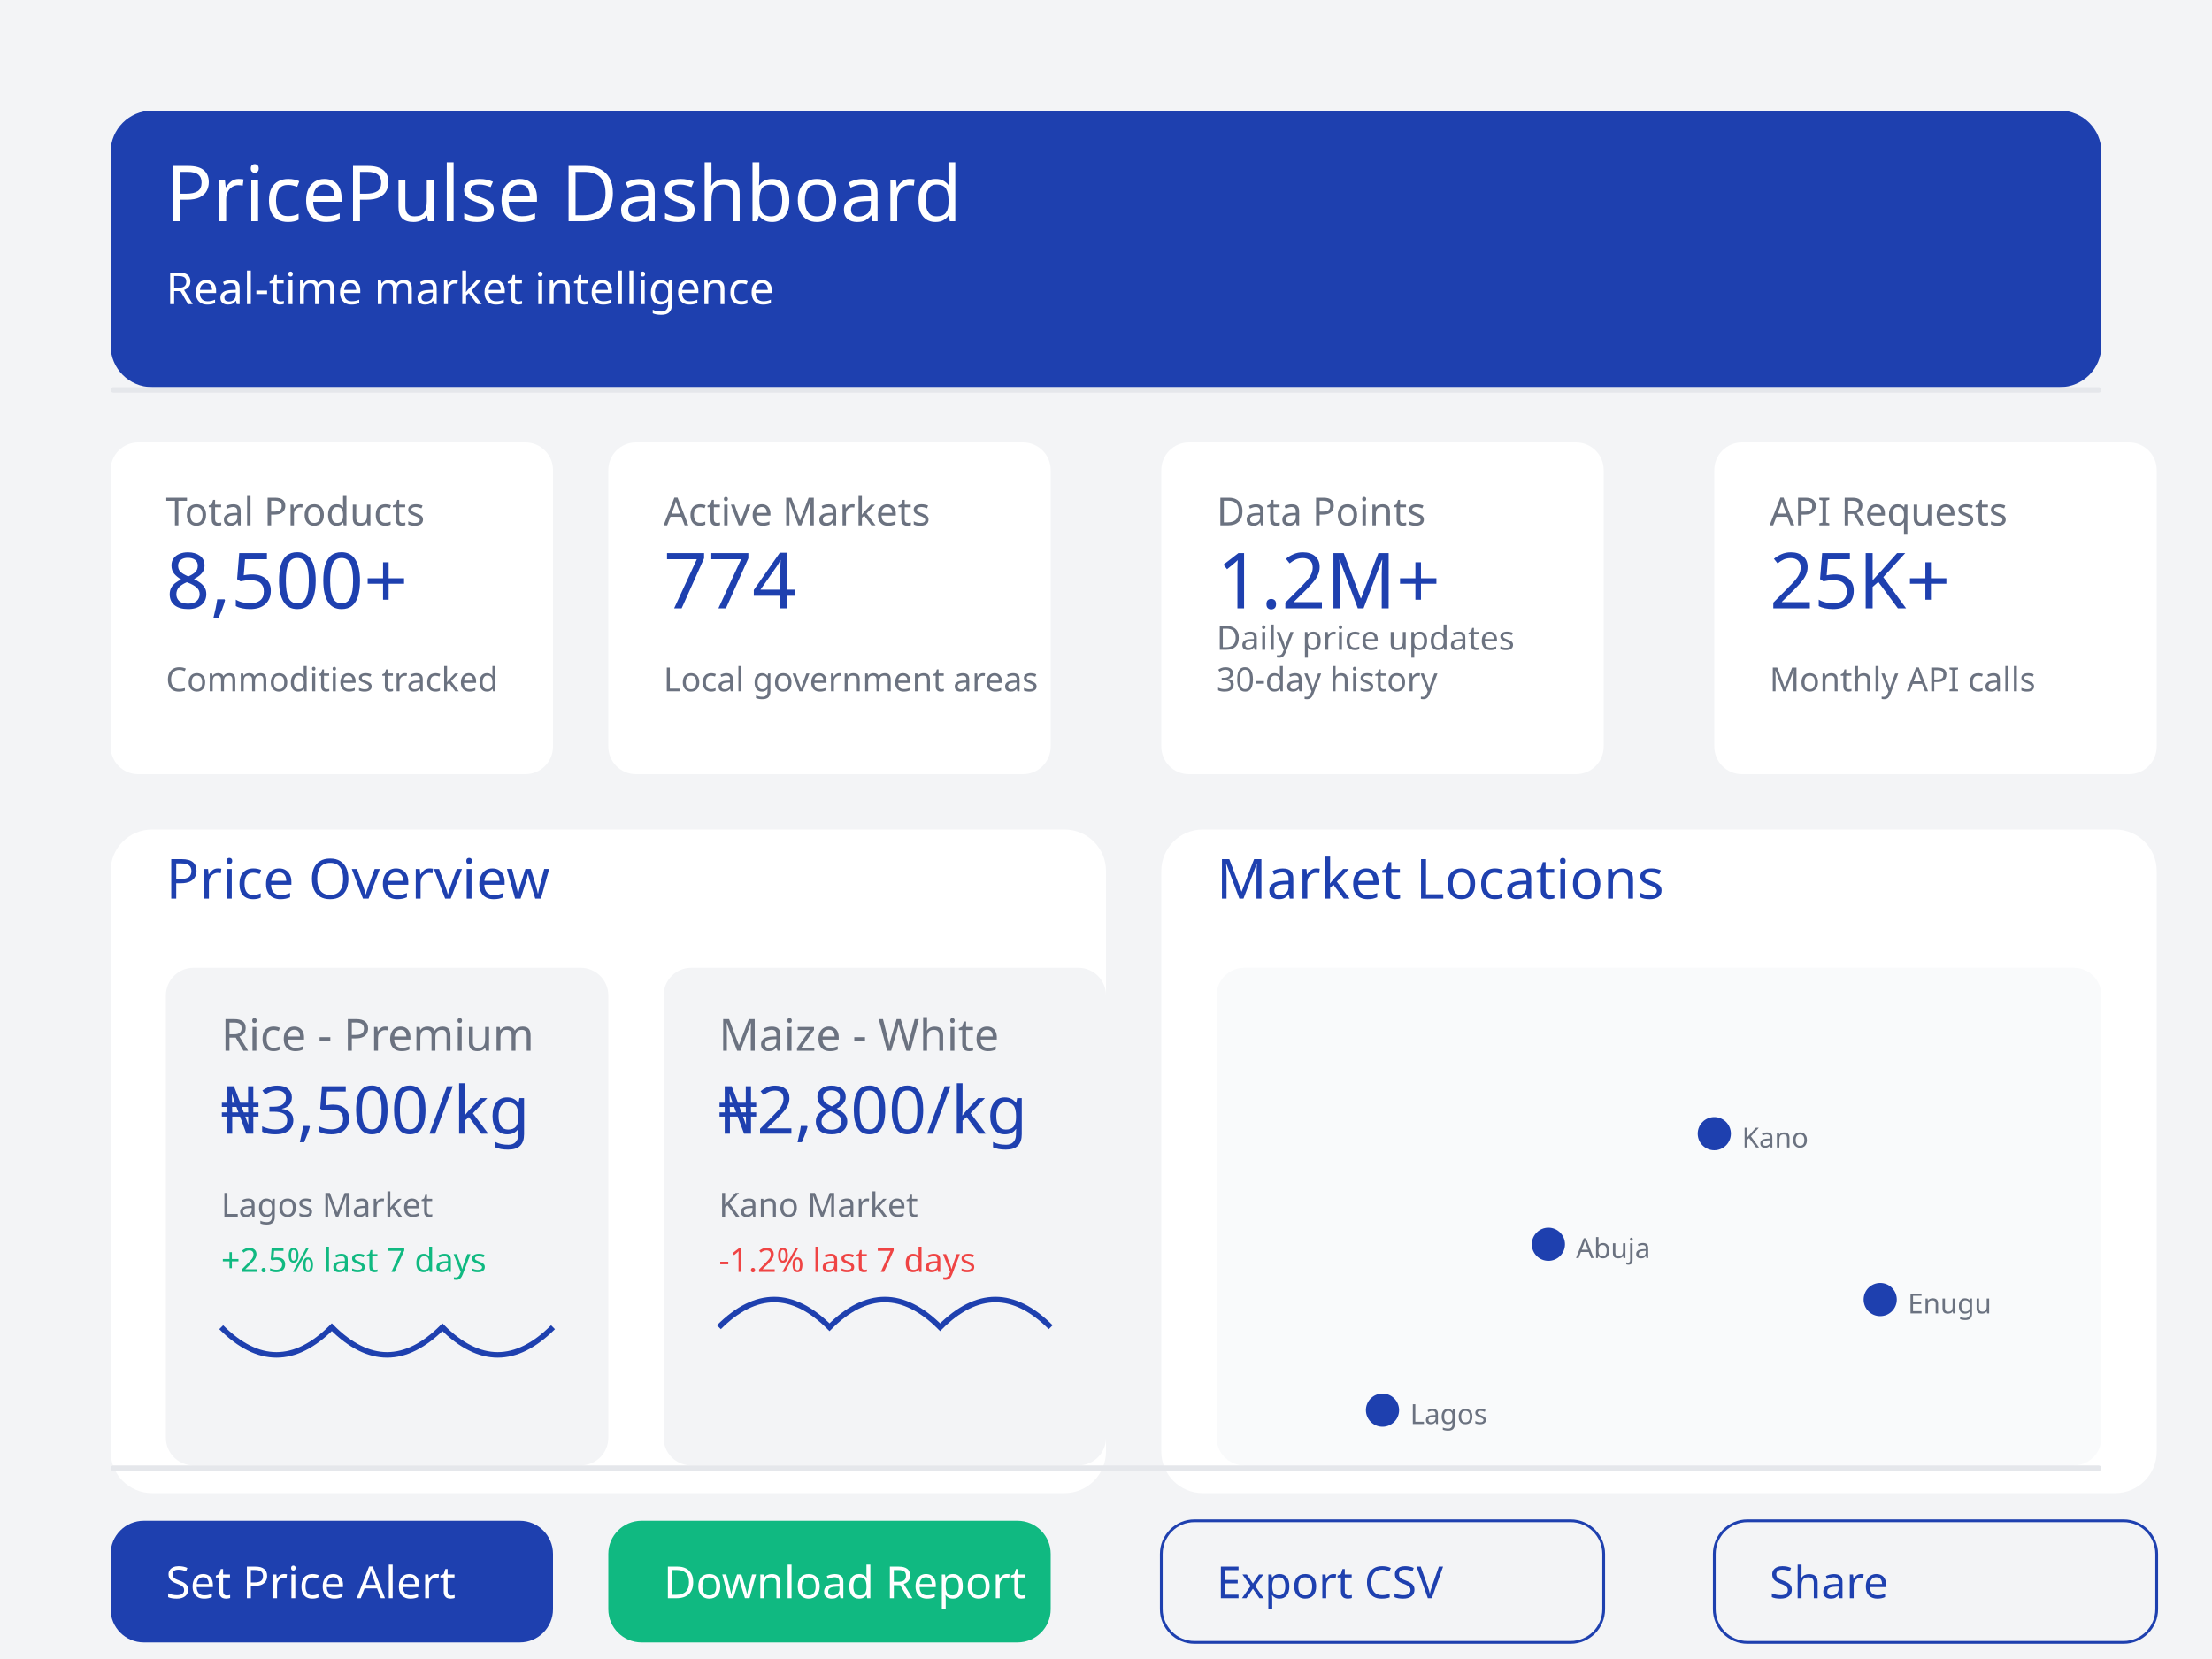
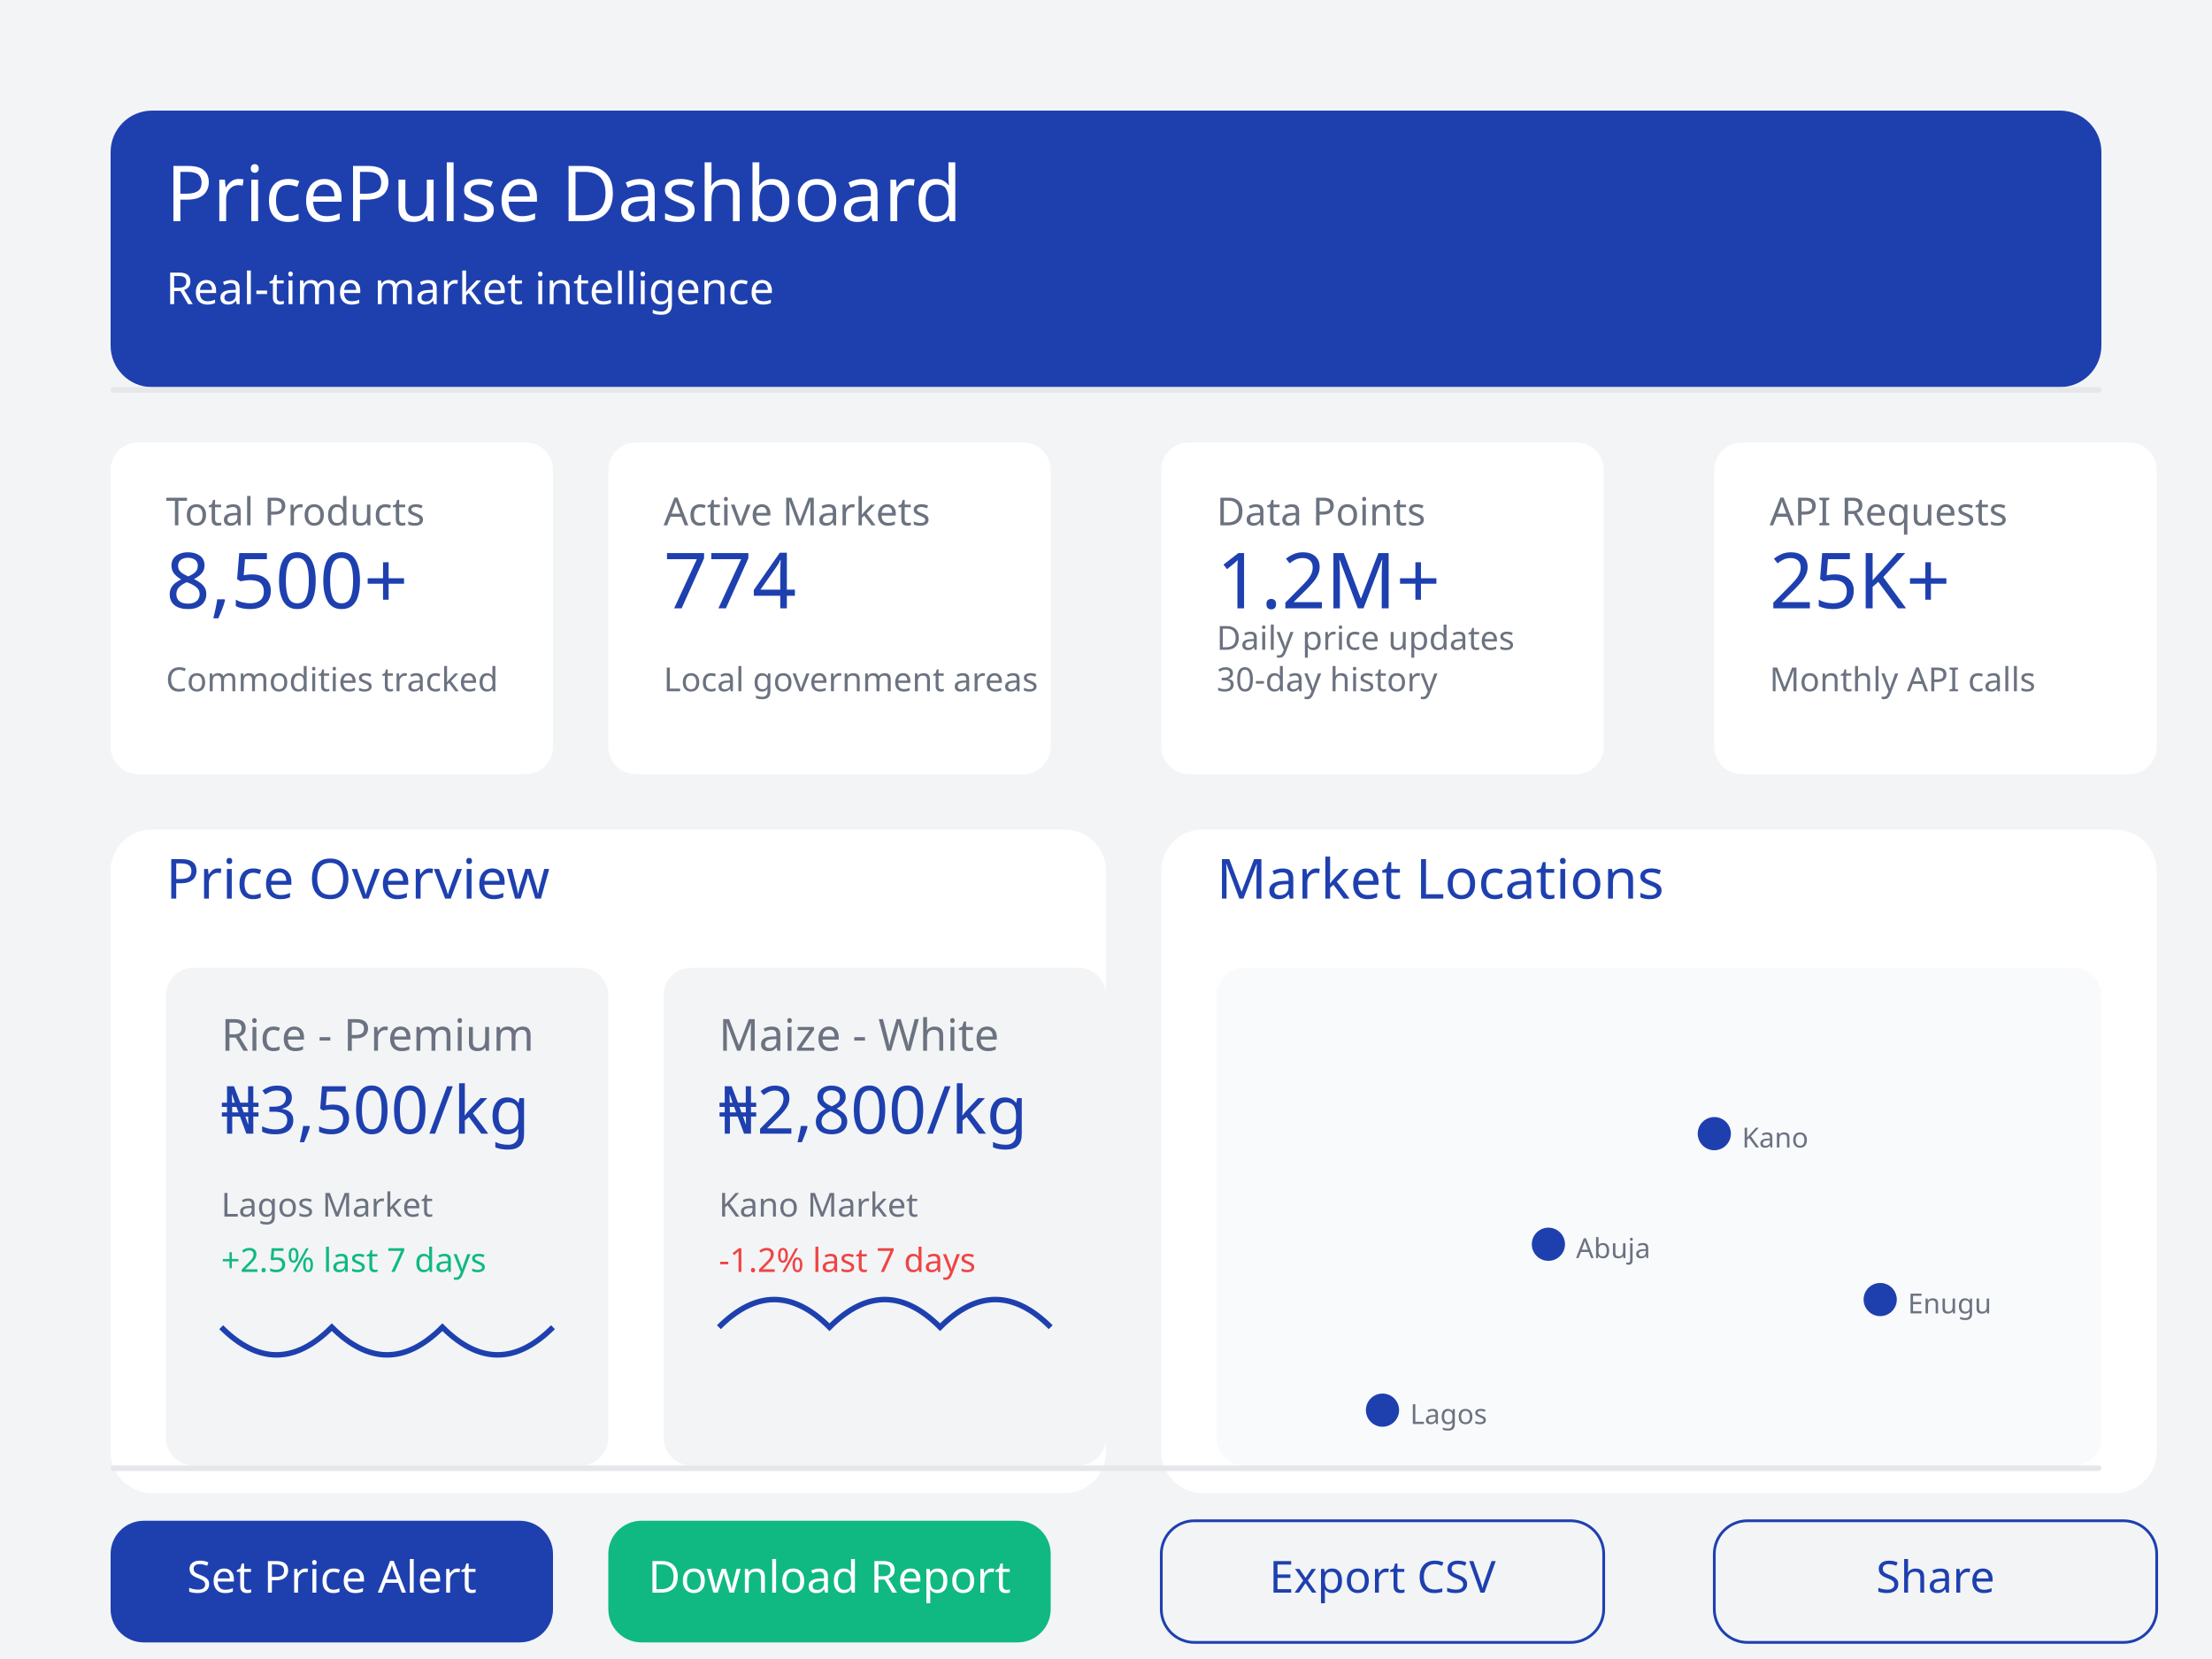
<svg xmlns="http://www.w3.org/2000/svg" width="800" height="600" viewBox="0 0 800 600">
  <rect width="800" height="600" fill="#f3f4f6" />
  <rect x="40" y="40" width="720" height="100" rx="15" fill="#1e40af" />
  <text x="60" y="80" font-family="Poppins" font-size="28" fill="white">PricePulse Dashboard</text>
  <text x="60" y="110" font-family="Poppins" font-size="16" fill="white">Real-time market intelligence</text>
  <rect x="40" y="140" width="720" height="2" fill="#e5e7eb" rx="1" />
  <g transform="translate(40, 160)">
    <rect width="160" height="120" rx="10" fill="white" />
    <text x="20" y="30" font-family="Poppins" font-size="14" fill="#6b7280">Total Products</text>
    <text x="20" y="60" font-family="Poppins" font-size="28" fill="#1e40af">8,500+</text>
    <text x="20" y="90" font-family="Poppins" font-size="12" fill="#6b7280">Commodities tracked</text>
  </g>
  <g transform="translate(220, 160)">
    <rect width="160" height="120" rx="10" fill="white" />
    <text x="20" y="30" font-family="Poppins" font-size="14" fill="#6b7280">Active Markets</text>
    <text x="20" y="60" font-family="Poppins" font-size="28" fill="#1e40af">774</text>
    <text x="20" y="90" font-family="Poppins" font-size="12" fill="#6b7280">Local government areas</text>
  </g>
  <g transform="translate(420, 160)">
    <rect width="160" height="120" rx="10" fill="white" />
    <text x="20" y="30" font-family="Poppins" font-size="14" fill="#6b7280">Data Points</text>
    <text x="20" y="60" font-family="Poppins" font-size="28" fill="#1e40af">1.2M+</text>
    <text x="20" y="75" font-family="Poppins" font-size="12" fill="#6b7280">Daily price updates</text>
    <text x="20" y="90" font-family="Poppins" font-size="12" fill="#6b7280">30-day history</text>
  </g>
  <g transform="translate(620, 160)">
    <rect width="160" height="120" rx="10" fill="white" />
    <text x="20" y="30" font-family="Poppins" font-size="14" fill="#6b7280">API Requests</text>
    <text x="20" y="60" font-family="Poppins" font-size="28" fill="#1e40af">25K+</text>
    <text x="20" y="90" font-family="Poppins" font-size="12" fill="#6b7280">Monthly API calls</text>
  </g>
  <rect x="40" y="300" width="360" height="240" rx="15" fill="white" />
  <text x="60" y="325" font-family="Poppins" font-size="20" fill="#1e40af">Price Overview</text>
  <g transform="translate(60, 350)">
    <rect width="160" height="180" rx="10" fill="#f3f4f6" />
    <text x="20" y="30" font-family="Poppins" font-size="16" fill="#6b7280">Rice - Premium</text>
    <text x="20" y="60" font-family="Poppins" font-size="24" fill="#1e40af">₦3,500/kg</text>
    <text x="20" y="90" font-family="Poppins" font-size="12" fill="#6b7280">Lagos Market</text>
    <text x="20" y="110" font-family="Poppins" font-size="12" fill="#10b981">+2.5% last 7 days</text>
    <path d="M20 130 Q40 150, 60 130 Q80 150, 100 130 Q120 150, 140 130" stroke="#1e40af" stroke-width="2" fill="none" />
  </g>
  <g transform="translate(240, 350)">
    <rect width="160" height="180" rx="10" fill="#f3f4f6" />
    <text x="20" y="30" font-family="Poppins" font-size="16" fill="#6b7280">Maize - White</text>
    <text x="20" y="60" font-family="Poppins" font-size="24" fill="#1e40af">₦2,800/kg</text>
    <text x="20" y="90" font-family="Poppins" font-size="12" fill="#6b7280">Kano Market</text>
    <text x="20" y="110" font-family="Poppins" font-size="12" fill="#ef4444">-1.2% last 7 days</text>
    <path d="M20 130 Q40 110, 60 130 Q80 110, 100 130 Q120 110, 140 130" stroke="#1e40af" stroke-width="2" fill="none" />
  </g>
  <rect x="420" y="300" width="360" height="240" rx="15" fill="white" />
  <text x="440" y="325" font-family="Poppins" font-size="20" fill="#1e40af">Market Locations</text>
  <rect x="440" y="350" width="320" height="180" rx="10" fill="rgba(229, 231, 235, 0.2)" />
  <g transform="translate(440, 350)">
    <circle cx="60" cy="160" r="6" fill="#1e40af" />
    <text x="70" y="165" font-family="Poppins" font-size="10" fill="#6b7280">Lagos</text>
    <circle cx="180" cy="60" r="6" fill="#1e40af" />
    <text x="190" y="65" font-family="Poppins" font-size="10" fill="#6b7280">Kano</text>
    <circle cx="120" cy="100" r="6" fill="#1e40af" />
    <text x="130" y="105" font-family="Poppins" font-size="10" fill="#6b7280">Abuja</text>
    <circle cx="240" cy="120" r="6" fill="#1e40af" />
    <text x="250" y="125" font-family="Poppins" font-size="10" fill="#6b7280">Enugu</text>
  </g>
  <rect x="40" y="530" width="720" height="2" fill="#e5e7eb" rx="1" />
  <g transform="translate(40, 550)">
    <rect width="160" height="44" rx="12" fill="#1e40af" />
-     <text x="20" y="28" font-family="Poppins" font-size="16" fill="white">Set Price Alert</text>
+     <text x="80" y="26" font-family="Poppins" font-size="16" fill="white" text-anchor="middle">Set Price Alert</text>
  </g>
  <g transform="translate(220, 550)">
    <rect width="160" height="44" rx="12" fill="#10b981" />
-     <text x="20" y="28" font-family="Poppins" font-size="16" fill="white">Download Report</text>
+     <text x="80" y="26" font-family="Poppins" font-size="16" fill="white" text-anchor="middle">Download Report</text>
  </g>
  <g transform="translate(420, 550)">
    <rect width="160" height="44" rx="12" fill="#f3f4f6" stroke="#1e40af" stroke-width="1" />
-     <text x="20" y="28" font-family="Poppins" font-size="16" fill="#1e40af">Export CSV</text>
+     <text x="80" y="26" font-family="Poppins" font-size="16" fill="#1e40af" text-anchor="middle">Export CSV</text>
  </g>
  <g transform="translate(620, 550)">
    <rect width="160" height="44" rx="12" fill="#f3f4f6" stroke="#1e40af" stroke-width="1" />
-     <text x="20" y="28" font-family="Poppins" font-size="16" fill="#1e40af">Share</text>
+     <text x="80" y="26" font-family="Poppins" font-size="16" fill="#1e40af" text-anchor="middle">Share</text>
  </g>
</svg>
